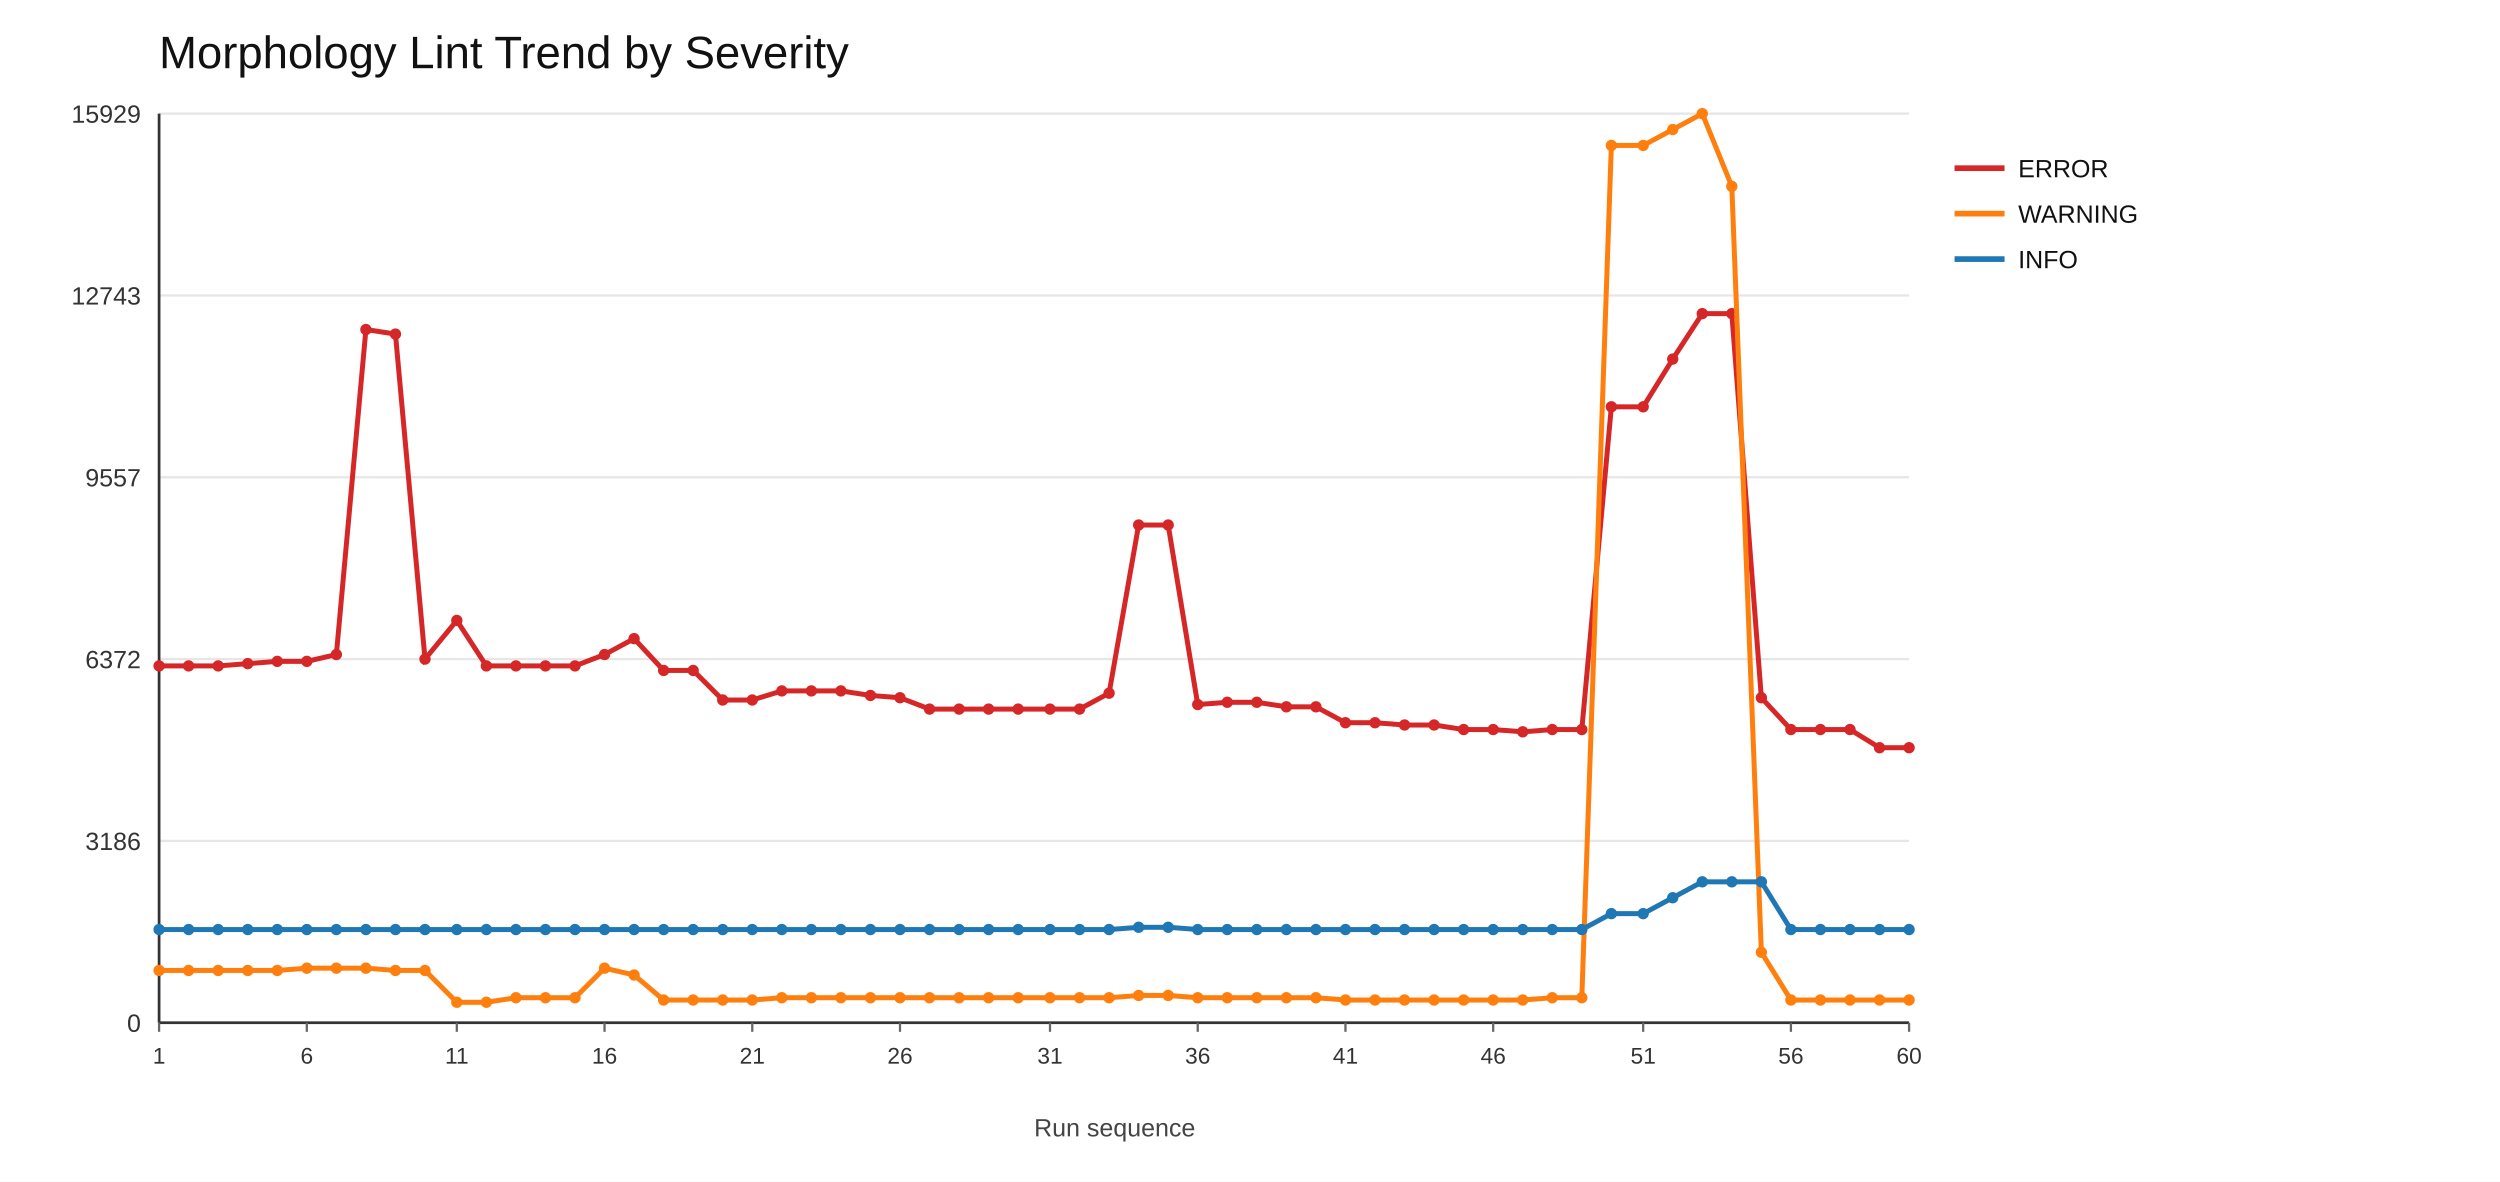
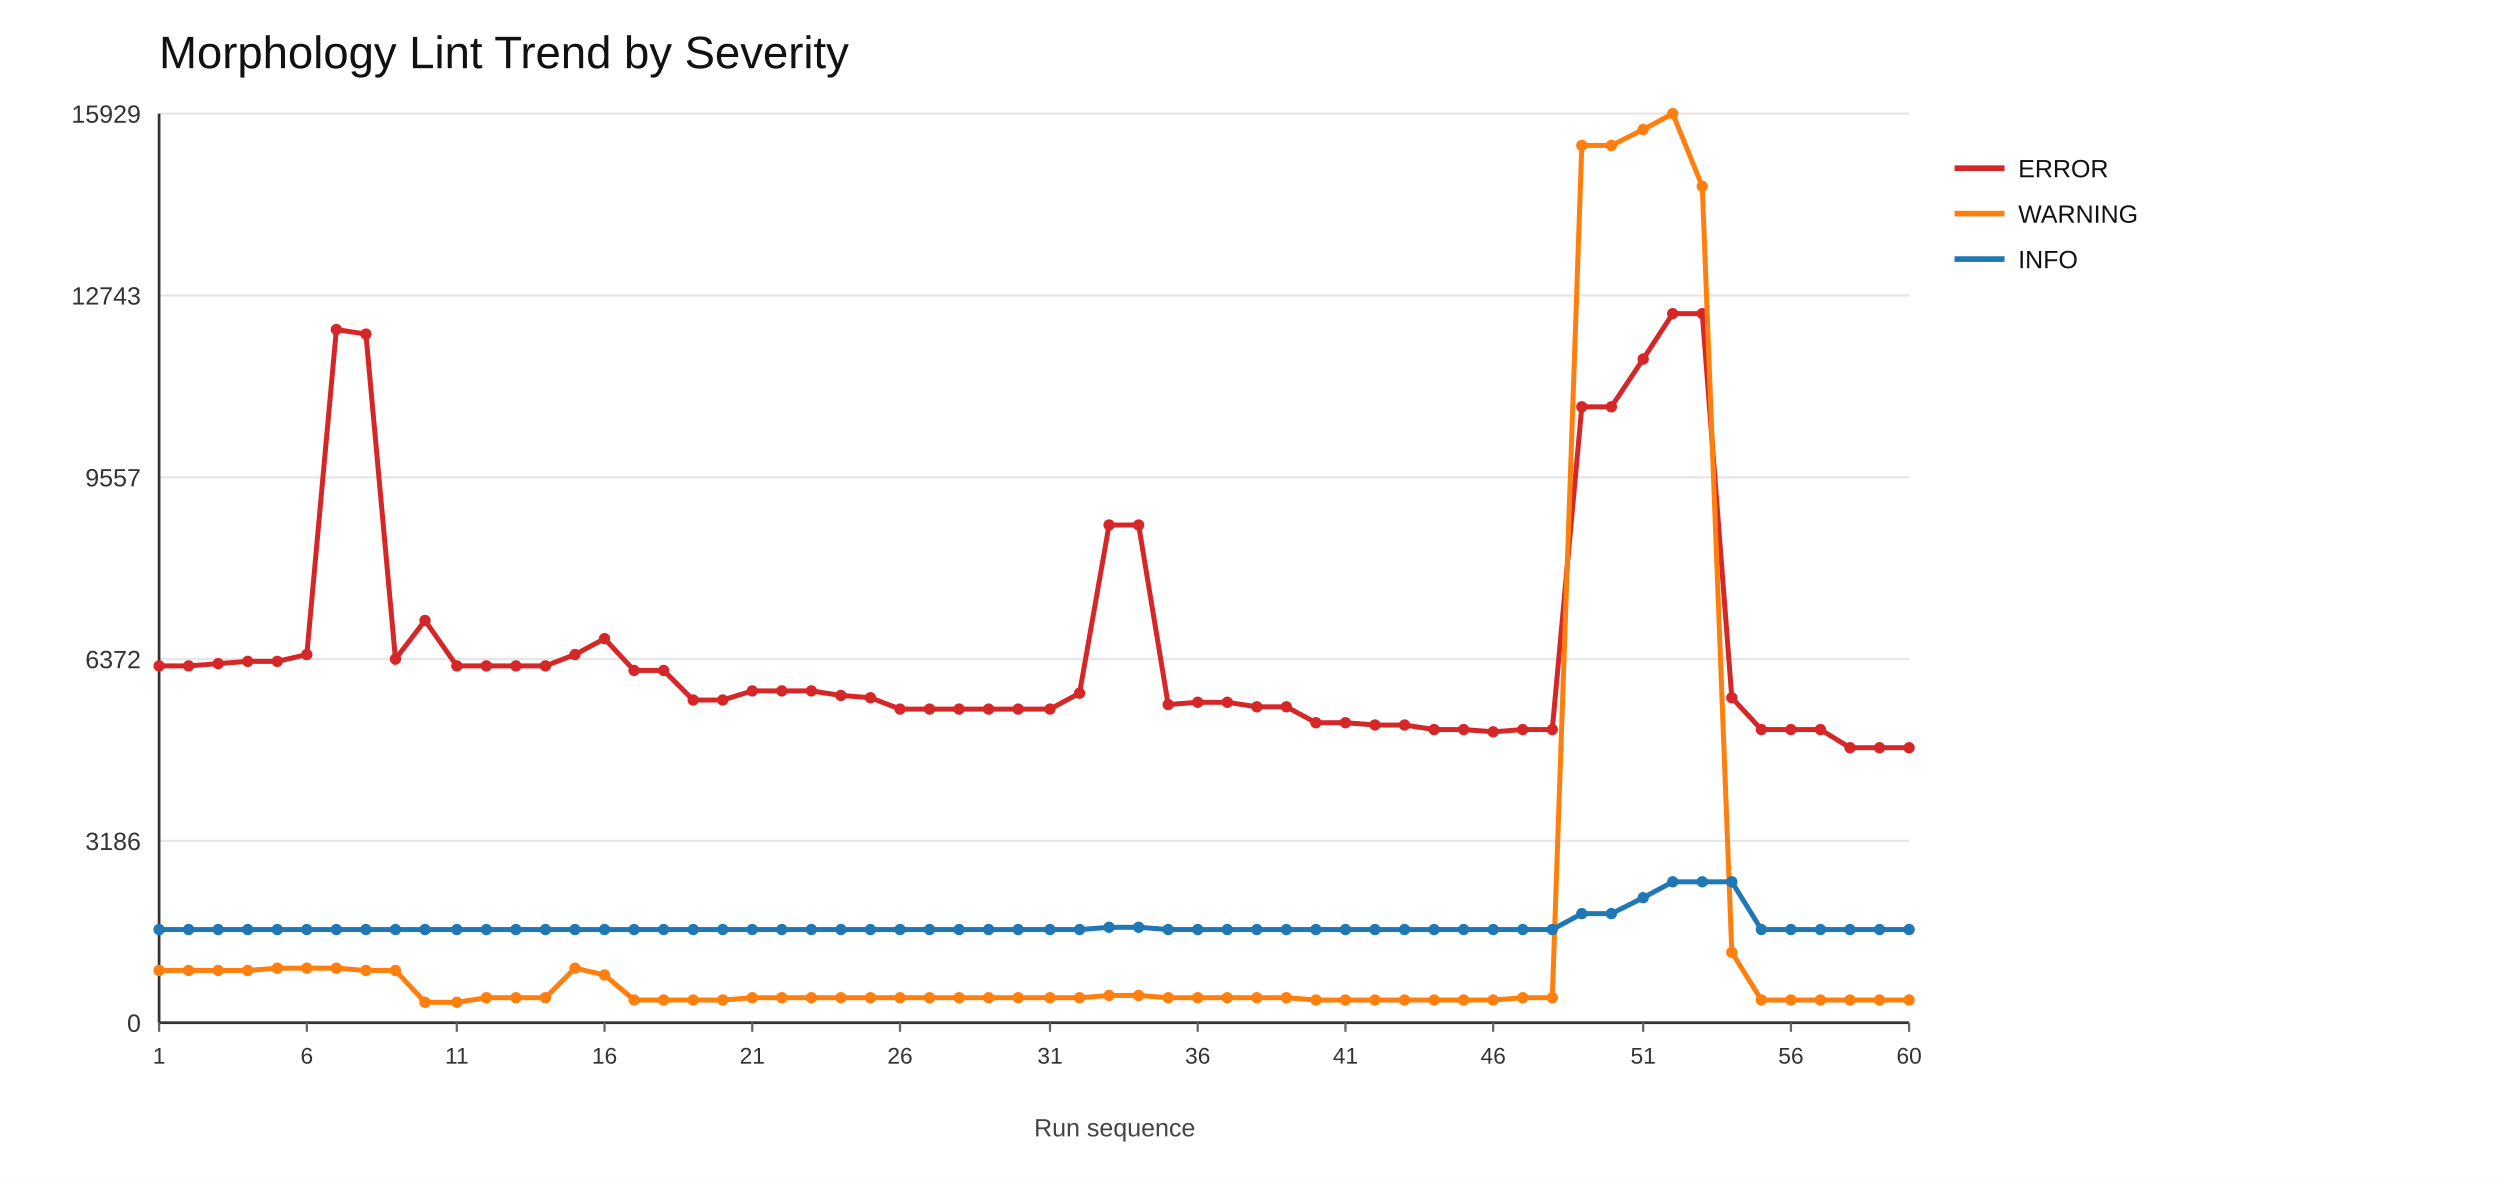
<svg xmlns="http://www.w3.org/2000/svg" width="1100" height="520">
  <rect x="0" y="0" width="1100" height="520" fill="#ffffff" />
  <text x="70" y="30" font-size="20" font-family="Arial" fill="#111">Morphology Lint Trend by Severity</text>
  <line x1="70" y1="450" x2="840" y2="450" stroke="#e6e6e6" stroke-width="1" />
  <text x="62" y="454" font-size="11" font-family="Arial" fill="#333" text-anchor="end">0</text>
  <line x1="70" y1="370" x2="840" y2="370" stroke="#e6e6e6" stroke-width="1" />
  <text x="62" y="374" font-size="11" font-family="Arial" fill="#333" text-anchor="end">3186</text>
  <line x1="70" y1="290" x2="840" y2="290" stroke="#e6e6e6" stroke-width="1" />
  <text x="62" y="294" font-size="11" font-family="Arial" fill="#333" text-anchor="end">6372</text>
  <line x1="70" y1="210" x2="840" y2="210" stroke="#e6e6e6" stroke-width="1" />
  <text x="62" y="214" font-size="11" font-family="Arial" fill="#333" text-anchor="end">9557</text>
  <line x1="70" y1="130" x2="840" y2="130" stroke="#e6e6e6" stroke-width="1" />
  <text x="62" y="134" font-size="11" font-family="Arial" fill="#333" text-anchor="end">12743</text>
  <line x1="70" y1="50" x2="840" y2="50" stroke="#e6e6e6" stroke-width="1" />
  <text x="62" y="54" font-size="11" font-family="Arial" fill="#333" text-anchor="end">15929</text>
  <line x1="70" y1="450" x2="840" y2="450" stroke="#333" stroke-width="1.2" />
  <line x1="70" y1="50" x2="70" y2="450" stroke="#333" stroke-width="1.2" />
  <line x1="70" y1="450" x2="70" y2="454" stroke="#666" stroke-width="1" />
  <text x="70" y="468" font-size="10" font-family="Arial" fill="#333" text-anchor="middle">1</text>
  <line x1="135" y1="450" x2="135" y2="454" stroke="#666" stroke-width="1" />
  <text x="135" y="468" font-size="10" font-family="Arial" fill="#333" text-anchor="middle">6</text>
  <line x1="201" y1="450" x2="201" y2="454" stroke="#666" stroke-width="1" />
  <text x="201" y="468" font-size="10" font-family="Arial" fill="#333" text-anchor="middle">11</text>
  <line x1="266" y1="450" x2="266" y2="454" stroke="#666" stroke-width="1" />
  <text x="266" y="468" font-size="10" font-family="Arial" fill="#333" text-anchor="middle">16</text>
  <line x1="331" y1="450" x2="331" y2="454" stroke="#666" stroke-width="1" />
  <text x="331" y="468" font-size="10" font-family="Arial" fill="#333" text-anchor="middle">21</text>
  <line x1="396" y1="450" x2="396" y2="454" stroke="#666" stroke-width="1" />
  <text x="396" y="468" font-size="10" font-family="Arial" fill="#333" text-anchor="middle">26</text>
  <line x1="462" y1="450" x2="462" y2="454" stroke="#666" stroke-width="1" />
  <text x="462" y="468" font-size="10" font-family="Arial" fill="#333" text-anchor="middle">31</text>
  <line x1="527" y1="450" x2="527" y2="454" stroke="#666" stroke-width="1" />
  <text x="527" y="468" font-size="10" font-family="Arial" fill="#333" text-anchor="middle">36</text>
  <line x1="592" y1="450" x2="592" y2="454" stroke="#666" stroke-width="1" />
  <text x="592" y="468" font-size="10" font-family="Arial" fill="#333" text-anchor="middle">41</text>
  <line x1="657" y1="450" x2="657" y2="454" stroke="#666" stroke-width="1" />
  <text x="657" y="468" font-size="10" font-family="Arial" fill="#333" text-anchor="middle">46</text>
  <line x1="723" y1="450" x2="723" y2="454" stroke="#666" stroke-width="1" />
  <text x="723" y="468" font-size="10" font-family="Arial" fill="#333" text-anchor="middle">51</text>
  <line x1="788" y1="450" x2="788" y2="454" stroke="#666" stroke-width="1" />
  <text x="788" y="468" font-size="10" font-family="Arial" fill="#333" text-anchor="middle">56</text>
  <line x1="840" y1="450" x2="840" y2="454" stroke="#666" stroke-width="1" />
  <text x="840" y="468" font-size="10" font-family="Arial" fill="#333" text-anchor="middle">60</text>
-   <polyline fill="none" stroke="#d62728" stroke-width="2.2" points="70,293 83,293 96,293 109,292 122,291 135,291 148,288 161,145 174,147 187,290 201,273 214,293 227,293 240,293 253,293 266,288 279,281 292,295 305,295 318,308 331,308 344,304 357,304 370,304 383,306 396,307 409,312 422,312 435,312 448,312 462,312 475,312 488,305 501,231 514,231 527,310 540,309 553,309 566,311 579,311 592,318 605,318 618,319 631,319 644,321 657,321 670,322 683,321 696,321 709,179 723,179 736,158 749,138 762,138 775,307 788,321 801,321 814,321 827,329 840,329" />
+   <polyline fill="none" stroke="#d62728" stroke-width="2.2" points="70,293 83,293 96,292 109,291 122,291 135,288 148,145 161,147 174,290 187,273 201,293 214,293 227,293 240,293 253,288 266,281 279,295 292,295 305,308 318,308 331,304 344,304 357,304 370,306 383,307 396,312 409,312 422,312 435,312 448,312 462,312 475,305 488,231 501,231 514,310 527,309 540,309 553,311 566,311 579,318 592,318 605,319 618,319 631,321 644,321 657,322 670,321 683,321 696,179 709,179 723,158 736,138 749,138 762,307 775,321 788,321 801,321 814,329 827,329 840,329" />
  <circle cx="70" cy="293" r="2.5" fill="#d62728" />
  <circle cx="83" cy="293" r="2.5" fill="#d62728" />
-   <circle cx="96" cy="293" r="2.5" fill="#d62728" />
-   <circle cx="109" cy="292" r="2.5" fill="#d62728" />
+   <circle cx="96" cy="292" r="2.5" fill="#d62728" />
+   <circle cx="109" cy="291" r="2.5" fill="#d62728" />
  <circle cx="122" cy="291" r="2.5" fill="#d62728" />
-   <circle cx="135" cy="291" r="2.5" fill="#d62728" />
-   <circle cx="148" cy="288" r="2.5" fill="#d62728" />
-   <circle cx="161" cy="145" r="2.5" fill="#d62728" />
-   <circle cx="174" cy="147" r="2.5" fill="#d62728" />
-   <circle cx="187" cy="290" r="2.5" fill="#d62728" />
-   <circle cx="201" cy="273" r="2.5" fill="#d62728" />
+   <circle cx="135" cy="288" r="2.5" fill="#d62728" />
+   <circle cx="148" cy="145" r="2.5" fill="#d62728" />
+   <circle cx="161" cy="147" r="2.5" fill="#d62728" />
+   <circle cx="174" cy="290" r="2.5" fill="#d62728" />
+   <circle cx="187" cy="273" r="2.5" fill="#d62728" />
+   <circle cx="201" cy="293" r="2.5" fill="#d62728" />
  <circle cx="214" cy="293" r="2.5" fill="#d62728" />
  <circle cx="227" cy="293" r="2.5" fill="#d62728" />
  <circle cx="240" cy="293" r="2.5" fill="#d62728" />
-   <circle cx="253" cy="293" r="2.5" fill="#d62728" />
-   <circle cx="266" cy="288" r="2.5" fill="#d62728" />
-   <circle cx="279" cy="281" r="2.5" fill="#d62728" />
+   <circle cx="253" cy="288" r="2.5" fill="#d62728" />
+   <circle cx="266" cy="281" r="2.5" fill="#d62728" />
+   <circle cx="279" cy="295" r="2.5" fill="#d62728" />
  <circle cx="292" cy="295" r="2.5" fill="#d62728" />
-   <circle cx="305" cy="295" r="2.5" fill="#d62728" />
+   <circle cx="305" cy="308" r="2.5" fill="#d62728" />
  <circle cx="318" cy="308" r="2.5" fill="#d62728" />
-   <circle cx="331" cy="308" r="2.5" fill="#d62728" />
+   <circle cx="331" cy="304" r="2.5" fill="#d62728" />
  <circle cx="344" cy="304" r="2.5" fill="#d62728" />
  <circle cx="357" cy="304" r="2.5" fill="#d62728" />
-   <circle cx="370" cy="304" r="2.5" fill="#d62728" />
-   <circle cx="383" cy="306" r="2.5" fill="#d62728" />
-   <circle cx="396" cy="307" r="2.5" fill="#d62728" />
+   <circle cx="370" cy="306" r="2.5" fill="#d62728" />
+   <circle cx="383" cy="307" r="2.5" fill="#d62728" />
+   <circle cx="396" cy="312" r="2.5" fill="#d62728" />
  <circle cx="409" cy="312" r="2.5" fill="#d62728" />
  <circle cx="422" cy="312" r="2.5" fill="#d62728" />
  <circle cx="435" cy="312" r="2.5" fill="#d62728" />
  <circle cx="448" cy="312" r="2.5" fill="#d62728" />
  <circle cx="462" cy="312" r="2.5" fill="#d62728" />
-   <circle cx="475" cy="312" r="2.5" fill="#d62728" />
-   <circle cx="488" cy="305" r="2.5" fill="#d62728" />
+   <circle cx="475" cy="305" r="2.5" fill="#d62728" />
+   <circle cx="488" cy="231" r="2.5" fill="#d62728" />
  <circle cx="501" cy="231" r="2.5" fill="#d62728" />
-   <circle cx="514" cy="231" r="2.5" fill="#d62728" />
-   <circle cx="527" cy="310" r="2.5" fill="#d62728" />
+   <circle cx="514" cy="310" r="2.5" fill="#d62728" />
+   <circle cx="527" cy="309" r="2.5" fill="#d62728" />
  <circle cx="540" cy="309" r="2.5" fill="#d62728" />
-   <circle cx="553" cy="309" r="2.5" fill="#d62728" />
+   <circle cx="553" cy="311" r="2.5" fill="#d62728" />
  <circle cx="566" cy="311" r="2.5" fill="#d62728" />
-   <circle cx="579" cy="311" r="2.5" fill="#d62728" />
+   <circle cx="579" cy="318" r="2.5" fill="#d62728" />
  <circle cx="592" cy="318" r="2.5" fill="#d62728" />
-   <circle cx="605" cy="318" r="2.5" fill="#d62728" />
+   <circle cx="605" cy="319" r="2.5" fill="#d62728" />
  <circle cx="618" cy="319" r="2.5" fill="#d62728" />
-   <circle cx="631" cy="319" r="2.5" fill="#d62728" />
+   <circle cx="631" cy="321" r="2.5" fill="#d62728" />
  <circle cx="644" cy="321" r="2.5" fill="#d62728" />
-   <circle cx="657" cy="321" r="2.5" fill="#d62728" />
-   <circle cx="670" cy="322" r="2.5" fill="#d62728" />
+   <circle cx="657" cy="322" r="2.5" fill="#d62728" />
+   <circle cx="670" cy="321" r="2.5" fill="#d62728" />
  <circle cx="683" cy="321" r="2.5" fill="#d62728" />
-   <circle cx="696" cy="321" r="2.5" fill="#d62728" />
+   <circle cx="696" cy="179" r="2.5" fill="#d62728" />
  <circle cx="709" cy="179" r="2.5" fill="#d62728" />
-   <circle cx="723" cy="179" r="2.5" fill="#d62728" />
-   <circle cx="736" cy="158" r="2.5" fill="#d62728" />
+   <circle cx="723" cy="158" r="2.5" fill="#d62728" />
+   <circle cx="736" cy="138" r="2.5" fill="#d62728" />
  <circle cx="749" cy="138" r="2.5" fill="#d62728" />
-   <circle cx="762" cy="138" r="2.5" fill="#d62728" />
-   <circle cx="775" cy="307" r="2.5" fill="#d62728" />
+   <circle cx="762" cy="307" r="2.5" fill="#d62728" />
+   <circle cx="775" cy="321" r="2.5" fill="#d62728" />
  <circle cx="788" cy="321" r="2.5" fill="#d62728" />
  <circle cx="801" cy="321" r="2.5" fill="#d62728" />
-   <circle cx="814" cy="321" r="2.5" fill="#d62728" />
+   <circle cx="814" cy="329" r="2.5" fill="#d62728" />
  <circle cx="827" cy="329" r="2.5" fill="#d62728" />
  <circle cx="840" cy="329" r="2.5" fill="#d62728" />
  <line x1="860" y1="74" x2="882" y2="74" stroke="#d62728" stroke-width="2.5" />
  <text x="888" y="78" font-size="11" font-family="Arial" fill="#111">ERROR</text>
-   <polyline fill="none" stroke="#ff7f0e" stroke-width="2.2" points="70,427 83,427 96,427 109,427 122,427 135,426 148,426 161,426 174,427 187,427 201,441 214,441 227,439 240,439 253,439 266,426 279,429 292,440 305,440 318,440 331,440 344,439 357,439 370,439 383,439 396,439 409,439 422,439 435,439 448,439 462,439 475,439 488,439 501,438 514,438 527,439 540,439 553,439 566,439 579,439 592,440 605,440 618,440 631,440 644,440 657,440 670,440 683,439 696,439 709,64 723,64 736,57 749,50 762,82 775,419 788,440 801,440 814,440 827,440 840,440" />
+   <polyline fill="none" stroke="#ff7f0e" stroke-width="2.2" points="70,427 83,427 96,427 109,427 122,426 135,426 148,426 161,427 174,427 187,441 201,441 214,439 227,439 240,439 253,426 266,429 279,440 292,440 305,440 318,440 331,439 344,439 357,439 370,439 383,439 396,439 409,439 422,439 435,439 448,439 462,439 475,439 488,438 501,438 514,439 527,439 540,439 553,439 566,439 579,440 592,440 605,440 618,440 631,440 644,440 657,440 670,439 683,439 696,64 709,64 723,57 736,50 749,82 762,419 775,440 788,440 801,440 814,440 827,440 840,440" />
  <circle cx="70" cy="427" r="2.5" fill="#ff7f0e" />
  <circle cx="83" cy="427" r="2.5" fill="#ff7f0e" />
  <circle cx="96" cy="427" r="2.5" fill="#ff7f0e" />
  <circle cx="109" cy="427" r="2.5" fill="#ff7f0e" />
-   <circle cx="122" cy="427" r="2.5" fill="#ff7f0e" />
+   <circle cx="122" cy="426" r="2.5" fill="#ff7f0e" />
  <circle cx="135" cy="426" r="2.5" fill="#ff7f0e" />
  <circle cx="148" cy="426" r="2.5" fill="#ff7f0e" />
-   <circle cx="161" cy="426" r="2.5" fill="#ff7f0e" />
+   <circle cx="161" cy="427" r="2.5" fill="#ff7f0e" />
  <circle cx="174" cy="427" r="2.5" fill="#ff7f0e" />
-   <circle cx="187" cy="427" r="2.5" fill="#ff7f0e" />
+   <circle cx="187" cy="441" r="2.5" fill="#ff7f0e" />
  <circle cx="201" cy="441" r="2.5" fill="#ff7f0e" />
-   <circle cx="214" cy="441" r="2.5" fill="#ff7f0e" />
+   <circle cx="214" cy="439" r="2.5" fill="#ff7f0e" />
  <circle cx="227" cy="439" r="2.5" fill="#ff7f0e" />
  <circle cx="240" cy="439" r="2.5" fill="#ff7f0e" />
-   <circle cx="253" cy="439" r="2.5" fill="#ff7f0e" />
-   <circle cx="266" cy="426" r="2.5" fill="#ff7f0e" />
-   <circle cx="279" cy="429" r="2.5" fill="#ff7f0e" />
+   <circle cx="253" cy="426" r="2.5" fill="#ff7f0e" />
+   <circle cx="266" cy="429" r="2.5" fill="#ff7f0e" />
+   <circle cx="279" cy="440" r="2.5" fill="#ff7f0e" />
  <circle cx="292" cy="440" r="2.5" fill="#ff7f0e" />
  <circle cx="305" cy="440" r="2.5" fill="#ff7f0e" />
  <circle cx="318" cy="440" r="2.5" fill="#ff7f0e" />
-   <circle cx="331" cy="440" r="2.5" fill="#ff7f0e" />
+   <circle cx="331" cy="439" r="2.5" fill="#ff7f0e" />
  <circle cx="344" cy="439" r="2.5" fill="#ff7f0e" />
  <circle cx="357" cy="439" r="2.5" fill="#ff7f0e" />
  <circle cx="370" cy="439" r="2.5" fill="#ff7f0e" />
  <circle cx="383" cy="439" r="2.5" fill="#ff7f0e" />
  <circle cx="396" cy="439" r="2.5" fill="#ff7f0e" />
  <circle cx="409" cy="439" r="2.5" fill="#ff7f0e" />
  <circle cx="422" cy="439" r="2.5" fill="#ff7f0e" />
  <circle cx="435" cy="439" r="2.5" fill="#ff7f0e" />
  <circle cx="448" cy="439" r="2.5" fill="#ff7f0e" />
  <circle cx="462" cy="439" r="2.5" fill="#ff7f0e" />
  <circle cx="475" cy="439" r="2.5" fill="#ff7f0e" />
-   <circle cx="488" cy="439" r="2.5" fill="#ff7f0e" />
+   <circle cx="488" cy="438" r="2.5" fill="#ff7f0e" />
  <circle cx="501" cy="438" r="2.5" fill="#ff7f0e" />
-   <circle cx="514" cy="438" r="2.5" fill="#ff7f0e" />
+   <circle cx="514" cy="439" r="2.5" fill="#ff7f0e" />
  <circle cx="527" cy="439" r="2.5" fill="#ff7f0e" />
  <circle cx="540" cy="439" r="2.5" fill="#ff7f0e" />
  <circle cx="553" cy="439" r="2.5" fill="#ff7f0e" />
  <circle cx="566" cy="439" r="2.5" fill="#ff7f0e" />
-   <circle cx="579" cy="439" r="2.5" fill="#ff7f0e" />
+   <circle cx="579" cy="440" r="2.5" fill="#ff7f0e" />
  <circle cx="592" cy="440" r="2.5" fill="#ff7f0e" />
  <circle cx="605" cy="440" r="2.5" fill="#ff7f0e" />
  <circle cx="618" cy="440" r="2.5" fill="#ff7f0e" />
  <circle cx="631" cy="440" r="2.5" fill="#ff7f0e" />
  <circle cx="644" cy="440" r="2.5" fill="#ff7f0e" />
  <circle cx="657" cy="440" r="2.5" fill="#ff7f0e" />
-   <circle cx="670" cy="440" r="2.5" fill="#ff7f0e" />
+   <circle cx="670" cy="439" r="2.5" fill="#ff7f0e" />
  <circle cx="683" cy="439" r="2.5" fill="#ff7f0e" />
-   <circle cx="696" cy="439" r="2.5" fill="#ff7f0e" />
+   <circle cx="696" cy="64" r="2.5" fill="#ff7f0e" />
  <circle cx="709" cy="64" r="2.5" fill="#ff7f0e" />
-   <circle cx="723" cy="64" r="2.5" fill="#ff7f0e" />
-   <circle cx="736" cy="57" r="2.5" fill="#ff7f0e" />
-   <circle cx="749" cy="50" r="2.5" fill="#ff7f0e" />
-   <circle cx="762" cy="82" r="2.5" fill="#ff7f0e" />
-   <circle cx="775" cy="419" r="2.5" fill="#ff7f0e" />
+   <circle cx="723" cy="57" r="2.5" fill="#ff7f0e" />
+   <circle cx="736" cy="50" r="2.5" fill="#ff7f0e" />
+   <circle cx="749" cy="82" r="2.5" fill="#ff7f0e" />
+   <circle cx="762" cy="419" r="2.5" fill="#ff7f0e" />
+   <circle cx="775" cy="440" r="2.5" fill="#ff7f0e" />
  <circle cx="788" cy="440" r="2.5" fill="#ff7f0e" />
  <circle cx="801" cy="440" r="2.5" fill="#ff7f0e" />
  <circle cx="814" cy="440" r="2.5" fill="#ff7f0e" />
  <circle cx="827" cy="440" r="2.5" fill="#ff7f0e" />
  <circle cx="840" cy="440" r="2.5" fill="#ff7f0e" />
  <line x1="860" y1="94" x2="882" y2="94" stroke="#ff7f0e" stroke-width="2.5" />
  <text x="888" y="98" font-size="11" font-family="Arial" fill="#111">WARNING</text>
-   <polyline fill="none" stroke="#1f77b4" stroke-width="2.2" points="70,409 83,409 96,409 109,409 122,409 135,409 148,409 161,409 174,409 187,409 201,409 214,409 227,409 240,409 253,409 266,409 279,409 292,409 305,409 318,409 331,409 344,409 357,409 370,409 383,409 396,409 409,409 422,409 435,409 448,409 462,409 475,409 488,409 501,408 514,408 527,409 540,409 553,409 566,409 579,409 592,409 605,409 618,409 631,409 644,409 657,409 670,409 683,409 696,409 709,402 723,402 736,395 749,388 762,388 775,388 788,409 801,409 814,409 827,409 840,409" />
+   <polyline fill="none" stroke="#1f77b4" stroke-width="2.2" points="70,409 83,409 96,409 109,409 122,409 135,409 148,409 161,409 174,409 187,409 201,409 214,409 227,409 240,409 253,409 266,409 279,409 292,409 305,409 318,409 331,409 344,409 357,409 370,409 383,409 396,409 409,409 422,409 435,409 448,409 462,409 475,409 488,408 501,408 514,409 527,409 540,409 553,409 566,409 579,409 592,409 605,409 618,409 631,409 644,409 657,409 670,409 683,409 696,402 709,402 723,395 736,388 749,388 762,388 775,409 788,409 801,409 814,409 827,409 840,409" />
  <circle cx="70" cy="409" r="2.5" fill="#1f77b4" />
  <circle cx="83" cy="409" r="2.5" fill="#1f77b4" />
  <circle cx="96" cy="409" r="2.5" fill="#1f77b4" />
  <circle cx="109" cy="409" r="2.5" fill="#1f77b4" />
  <circle cx="122" cy="409" r="2.5" fill="#1f77b4" />
  <circle cx="135" cy="409" r="2.5" fill="#1f77b4" />
  <circle cx="148" cy="409" r="2.5" fill="#1f77b4" />
  <circle cx="161" cy="409" r="2.5" fill="#1f77b4" />
  <circle cx="174" cy="409" r="2.5" fill="#1f77b4" />
  <circle cx="187" cy="409" r="2.5" fill="#1f77b4" />
  <circle cx="201" cy="409" r="2.5" fill="#1f77b4" />
  <circle cx="214" cy="409" r="2.5" fill="#1f77b4" />
  <circle cx="227" cy="409" r="2.5" fill="#1f77b4" />
  <circle cx="240" cy="409" r="2.5" fill="#1f77b4" />
  <circle cx="253" cy="409" r="2.5" fill="#1f77b4" />
  <circle cx="266" cy="409" r="2.5" fill="#1f77b4" />
  <circle cx="279" cy="409" r="2.5" fill="#1f77b4" />
  <circle cx="292" cy="409" r="2.5" fill="#1f77b4" />
  <circle cx="305" cy="409" r="2.5" fill="#1f77b4" />
  <circle cx="318" cy="409" r="2.5" fill="#1f77b4" />
  <circle cx="331" cy="409" r="2.5" fill="#1f77b4" />
  <circle cx="344" cy="409" r="2.5" fill="#1f77b4" />
  <circle cx="357" cy="409" r="2.5" fill="#1f77b4" />
  <circle cx="370" cy="409" r="2.5" fill="#1f77b4" />
  <circle cx="383" cy="409" r="2.5" fill="#1f77b4" />
  <circle cx="396" cy="409" r="2.5" fill="#1f77b4" />
  <circle cx="409" cy="409" r="2.5" fill="#1f77b4" />
  <circle cx="422" cy="409" r="2.5" fill="#1f77b4" />
  <circle cx="435" cy="409" r="2.5" fill="#1f77b4" />
  <circle cx="448" cy="409" r="2.5" fill="#1f77b4" />
  <circle cx="462" cy="409" r="2.5" fill="#1f77b4" />
  <circle cx="475" cy="409" r="2.5" fill="#1f77b4" />
-   <circle cx="488" cy="409" r="2.5" fill="#1f77b4" />
+   <circle cx="488" cy="408" r="2.5" fill="#1f77b4" />
  <circle cx="501" cy="408" r="2.5" fill="#1f77b4" />
-   <circle cx="514" cy="408" r="2.5" fill="#1f77b4" />
+   <circle cx="514" cy="409" r="2.5" fill="#1f77b4" />
  <circle cx="527" cy="409" r="2.5" fill="#1f77b4" />
  <circle cx="540" cy="409" r="2.5" fill="#1f77b4" />
  <circle cx="553" cy="409" r="2.5" fill="#1f77b4" />
  <circle cx="566" cy="409" r="2.5" fill="#1f77b4" />
  <circle cx="579" cy="409" r="2.5" fill="#1f77b4" />
  <circle cx="592" cy="409" r="2.5" fill="#1f77b4" />
  <circle cx="605" cy="409" r="2.5" fill="#1f77b4" />
  <circle cx="618" cy="409" r="2.5" fill="#1f77b4" />
  <circle cx="631" cy="409" r="2.5" fill="#1f77b4" />
  <circle cx="644" cy="409" r="2.5" fill="#1f77b4" />
  <circle cx="657" cy="409" r="2.5" fill="#1f77b4" />
  <circle cx="670" cy="409" r="2.5" fill="#1f77b4" />
  <circle cx="683" cy="409" r="2.5" fill="#1f77b4" />
-   <circle cx="696" cy="409" r="2.5" fill="#1f77b4" />
+   <circle cx="696" cy="402" r="2.5" fill="#1f77b4" />
  <circle cx="709" cy="402" r="2.5" fill="#1f77b4" />
-   <circle cx="723" cy="402" r="2.5" fill="#1f77b4" />
-   <circle cx="736" cy="395" r="2.5" fill="#1f77b4" />
+   <circle cx="723" cy="395" r="2.5" fill="#1f77b4" />
+   <circle cx="736" cy="388" r="2.5" fill="#1f77b4" />
  <circle cx="749" cy="388" r="2.5" fill="#1f77b4" />
  <circle cx="762" cy="388" r="2.5" fill="#1f77b4" />
-   <circle cx="775" cy="388" r="2.5" fill="#1f77b4" />
+   <circle cx="775" cy="409" r="2.5" fill="#1f77b4" />
  <circle cx="788" cy="409" r="2.5" fill="#1f77b4" />
  <circle cx="801" cy="409" r="2.5" fill="#1f77b4" />
  <circle cx="814" cy="409" r="2.5" fill="#1f77b4" />
  <circle cx="827" cy="409" r="2.5" fill="#1f77b4" />
  <circle cx="840" cy="409" r="2.5" fill="#1f77b4" />
  <line x1="860" y1="114" x2="882" y2="114" stroke="#1f77b4" stroke-width="2.5" />
  <text x="888" y="118" font-size="11" font-family="Arial" fill="#111">INFO</text>
  <text x="455" y="500" font-size="11" font-family="Arial" fill="#444">Run sequence</text>
</svg>
